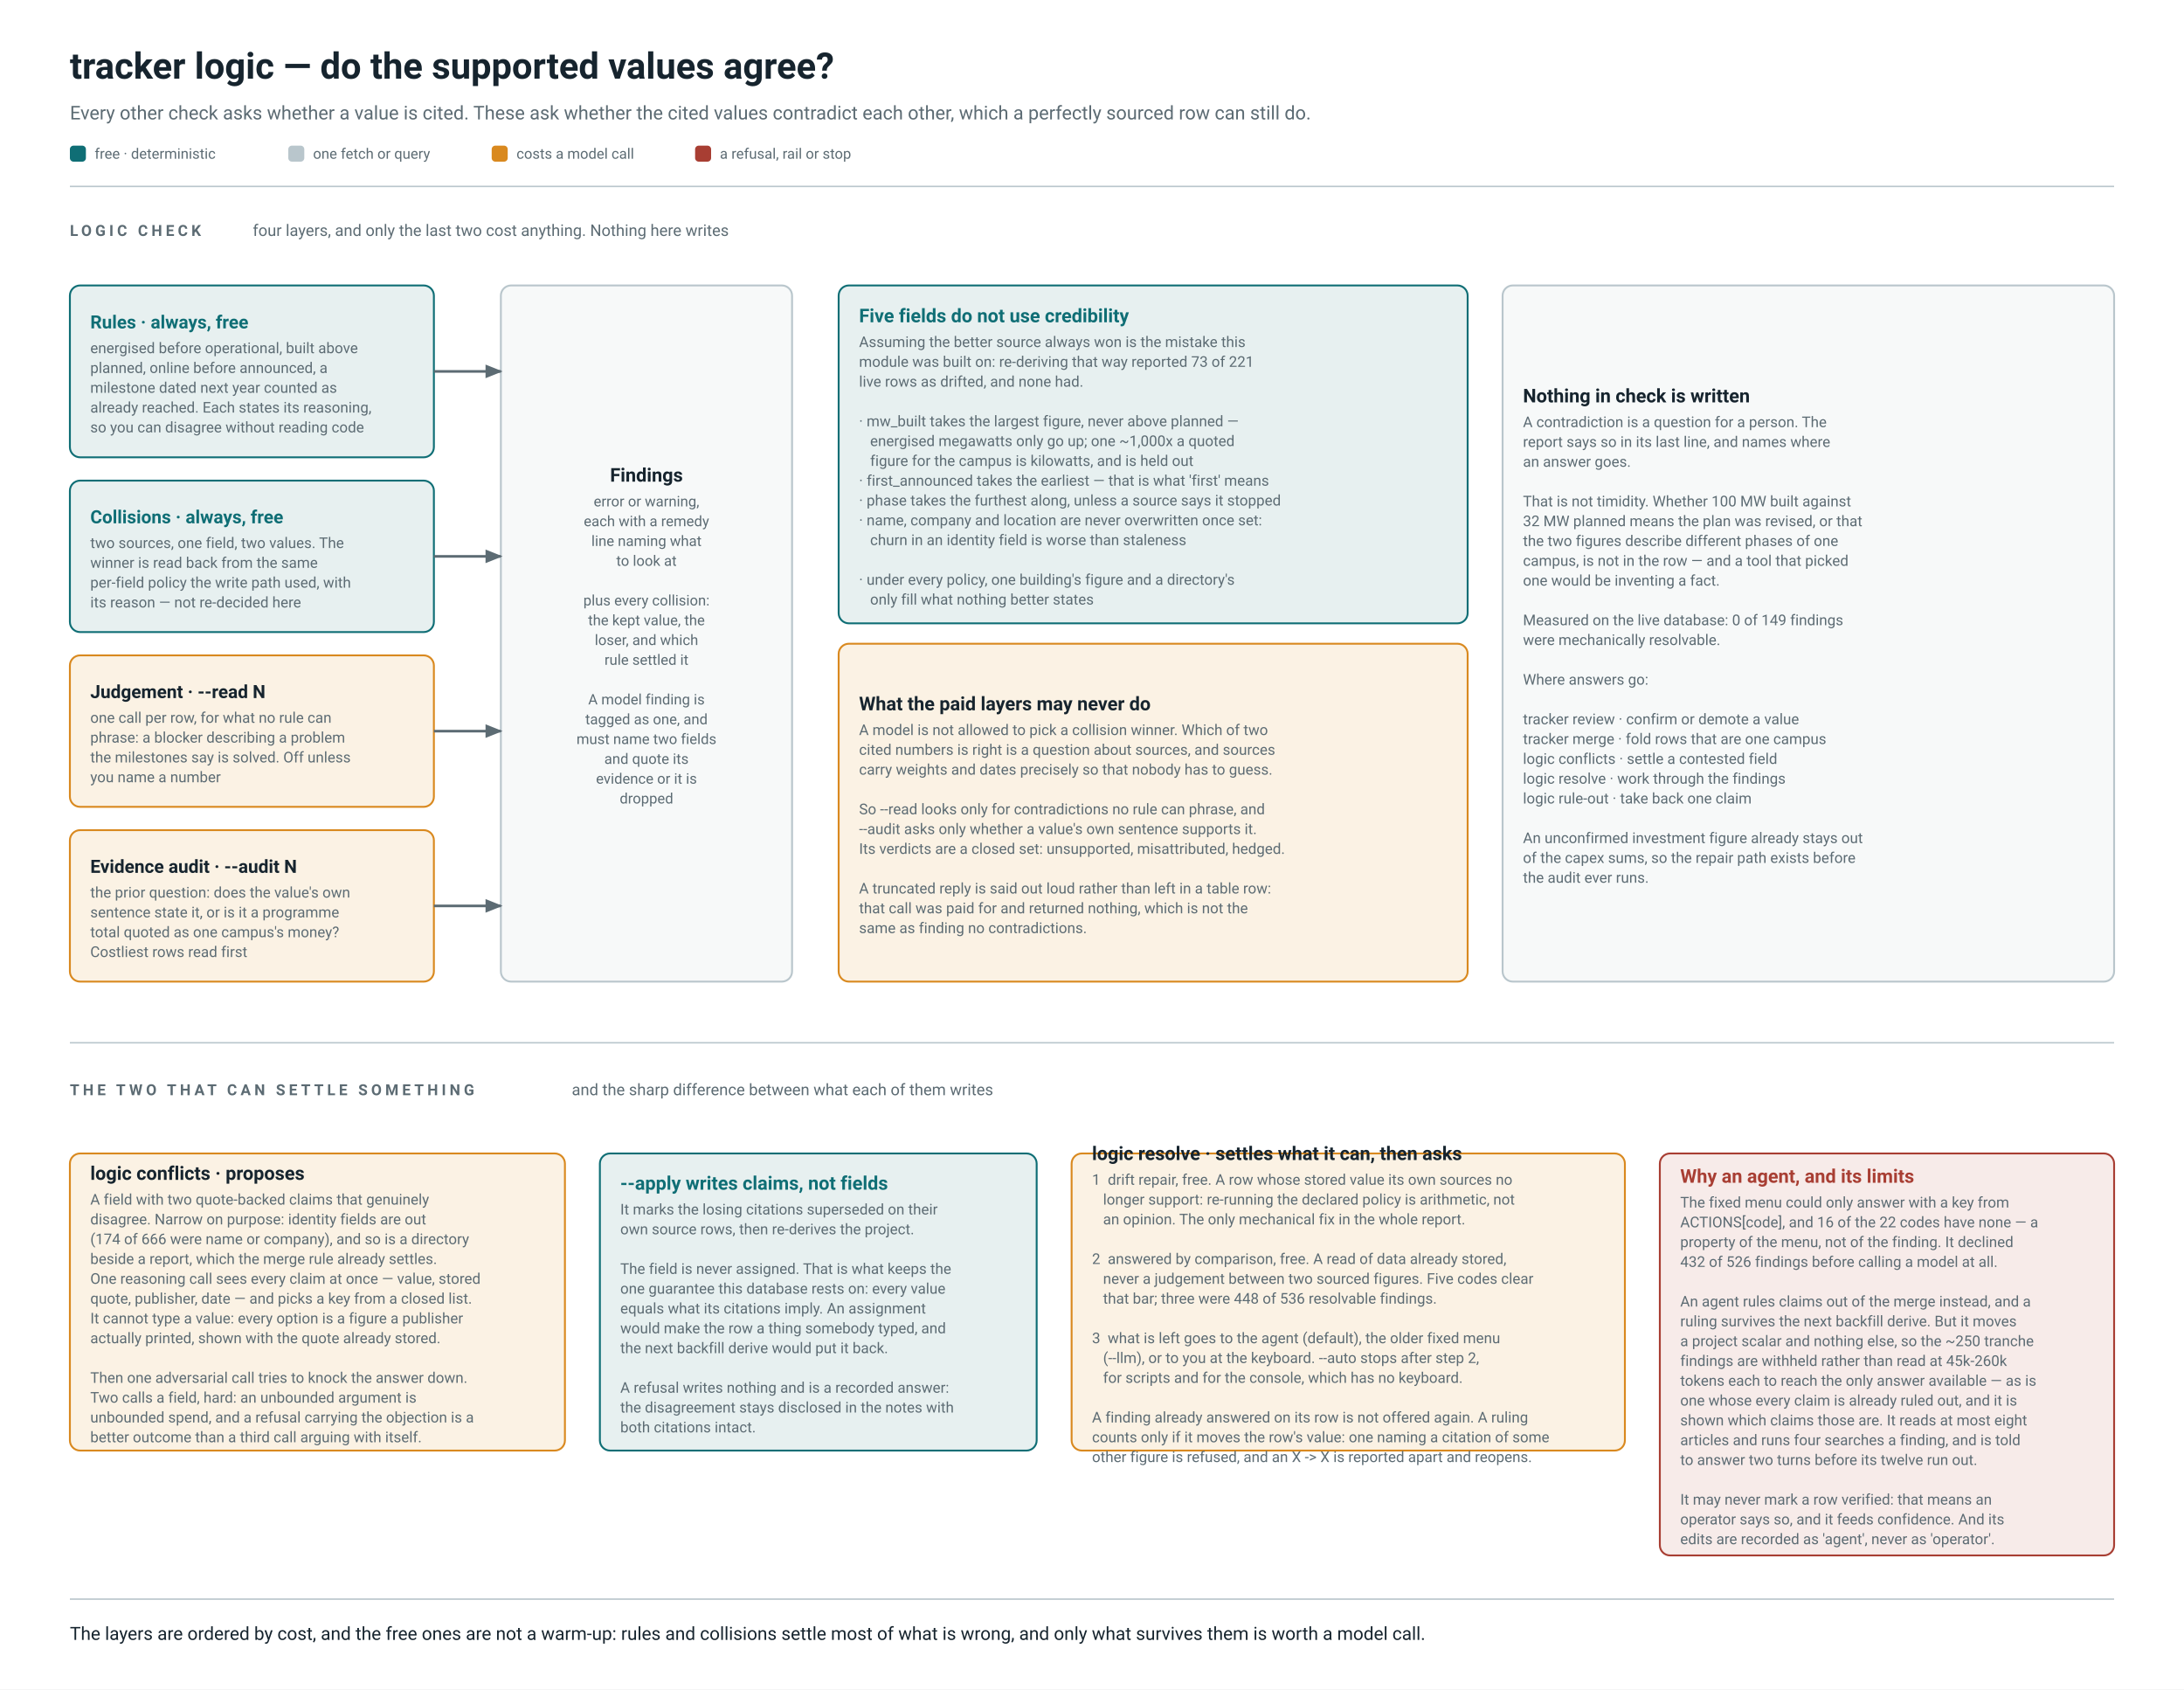
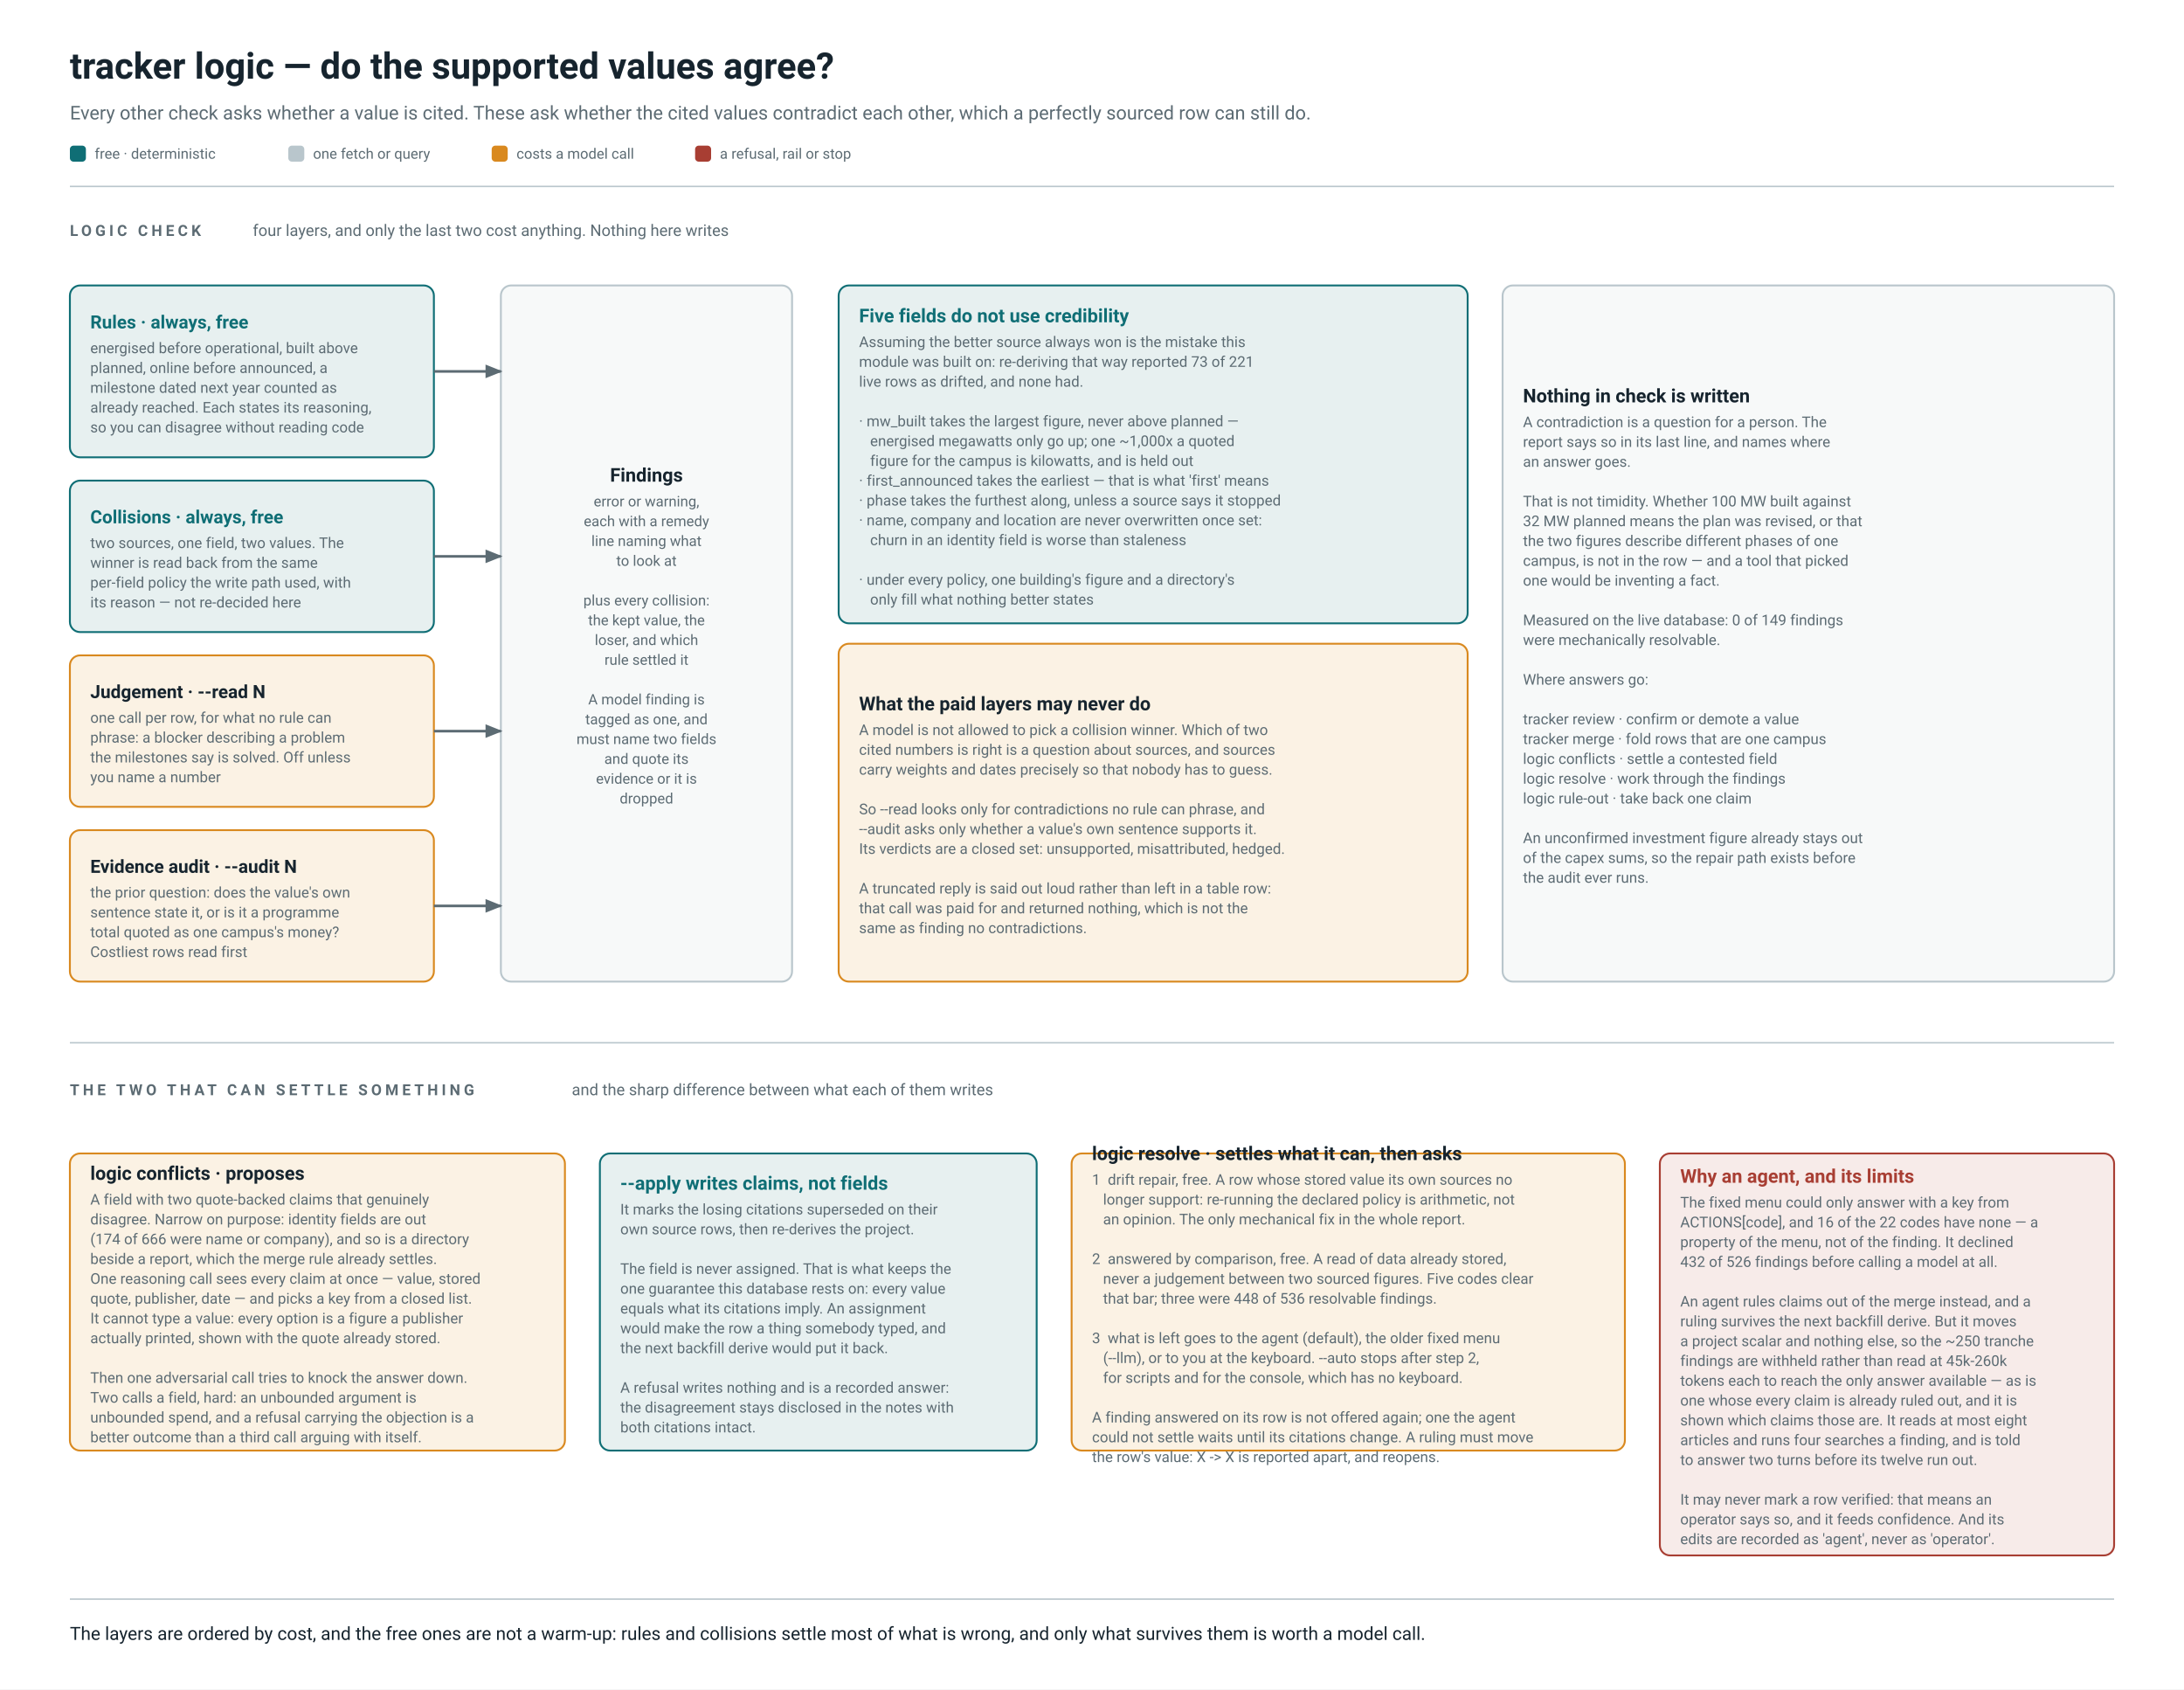
<svg xmlns="http://www.w3.org/2000/svg" width="1500" height="1160" viewBox="0 0 1500 1160" font-family="system-ui,-apple-system,'Segoe UI',Roboto,'Helvetica Neue','DejaVu Sans',Arial,sans-serif">
  <defs>
    <marker id="a5C6B73" viewBox="0 0 10 10" refX="9" refY="5" markerWidth="6.5" markerHeight="6.5" orient="auto-start-reverse">
      <path d="M 0 1 L 10 5 L 0 9 z" fill="#5C6B73" />
    </marker>
  </defs>
  <rect width="1500" height="1160" fill="#FFFFFF" />
  <g font-family="system-ui,-apple-system,'Segoe UI',Roboto,'Helvetica Neue','DejaVu Sans',Arial,sans-serif" xml:space="preserve">
    <text x="48.0" y="54.0" font-size="25" fill="#16242E" text-anchor="start" font-weight="700">tracker logic — do the supported values agree?</text>
    <text x="48.0" y="82.0" font-size="13" fill="#5C6B73" text-anchor="start">Every other check asks whether a value is cited. These ask whether the cited values contradict each other, which a perfectly sourced row can still do.</text>
    <rect x="48.0" y="100.0" width="11" height="11" rx="2.5" fill="#0F6E75" />
    <text x="65.0" y="109.0" font-size="10" fill="#5C6B73" text-anchor="start">free · deterministic</text>
    <rect x="198.0" y="100.0" width="11" height="11" rx="2.5" fill="#B9C6CC" />
    <text x="215.0" y="109.0" font-size="10" fill="#5C6B73" text-anchor="start">one fetch or query</text>
    <rect x="337.7" y="100.0" width="11" height="11" rx="2.5" fill="#D9891F" />
    <text x="354.7" y="109.0" font-size="10" fill="#5C6B73" text-anchor="start">costs a model call</text>
    <rect x="477.4" y="100.0" width="11" height="11" rx="2.5" fill="#A83E33" />
    <text x="494.4" y="109.0" font-size="10" fill="#5C6B73" text-anchor="start">a refusal, rail or stop</text>
    <line x1="48" y1="128" x2="1452" y2="128" stroke="#B9C6CC" stroke-width="1" />
    <text x="48.0" y="162.0" font-size="10.5" fill="#5C6B73" text-anchor="start" font-weight="700" letter-spacing="2.4">LOGIC CHECK</text>
    <text x="173.6" y="162.0" font-size="11" fill="#5C6B73" text-anchor="start">four layers, and only the last two cost anything. Nothing here writes</text>
    <rect x="48.0" y="196.0" width="250.0" height="118.0" rx="7" fill="#E7F0F0" stroke="#0F6E75" stroke-width="1.3" />
    <text x="62.0" y="225.5" font-size="12.5" fill="#0F6E75" text-anchor="left" font-weight="700">Rules · always, free</text>
    <text x="62.0" y="242.5" font-size="10.2" fill="#5C6B73" text-anchor="left">energised before operational, built above</text>
    <text x="62.0" y="256.1" font-size="10.2" fill="#5C6B73" text-anchor="left">planned, online before announced, a</text>
    <text x="62.0" y="269.7" font-size="10.2" fill="#5C6B73" text-anchor="left">milestone dated next year counted as</text>
    <text x="62.0" y="283.3" font-size="10.2" fill="#5C6B73" text-anchor="left">already reached. Each states its reasoning,</text>
    <text x="62.0" y="296.9" font-size="10.2" fill="#5C6B73" text-anchor="left">so you can disagree without reading code</text>
    <rect x="48.0" y="330.0" width="250.0" height="104.0" rx="7" fill="#E7F0F0" stroke="#0F6E75" stroke-width="1.3" />
    <text x="62.0" y="359.3" font-size="12.5" fill="#0F6E75" text-anchor="left" font-weight="700">Collisions · always, free</text>
    <text x="62.0" y="376.3" font-size="10.2" fill="#5C6B73" text-anchor="left">two sources, one field, two values. The</text>
    <text x="62.0" y="389.9" font-size="10.2" fill="#5C6B73" text-anchor="left">winner is read back from the same</text>
    <text x="62.0" y="403.5" font-size="10.2" fill="#5C6B73" text-anchor="left">per-field policy the write path used, with</text>
    <text x="62.0" y="417.1" font-size="10.2" fill="#5C6B73" text-anchor="left">its reason — not re-decided here</text>
    <rect x="48.0" y="450.0" width="250.0" height="104.0" rx="7" fill="#FBF2E4" stroke="#D9891F" stroke-width="1.3" />
    <text x="62.0" y="479.3" font-size="12.5" fill="#16242E" text-anchor="left" font-weight="700">Judgement · --read N</text>
    <text x="62.0" y="496.3" font-size="10.2" fill="#5C6B73" text-anchor="left">one call per row, for what no rule can</text>
    <text x="62.0" y="509.9" font-size="10.2" fill="#5C6B73" text-anchor="left">phrase: a blocker describing a problem</text>
    <text x="62.0" y="523.5" font-size="10.2" fill="#5C6B73" text-anchor="left">the milestones say is solved. Off unless</text>
    <text x="62.0" y="537.1" font-size="10.2" fill="#5C6B73" text-anchor="left">you name a number</text>
    <rect x="48.0" y="570.0" width="250.0" height="104.0" rx="7" fill="#FBF2E4" stroke="#D9891F" stroke-width="1.3" />
    <text x="62.0" y="599.3" font-size="12.5" fill="#16242E" text-anchor="left" font-weight="700">Evidence audit · --audit N</text>
    <text x="62.0" y="616.3" font-size="10.2" fill="#5C6B73" text-anchor="left">the prior question: does the value's own</text>
    <text x="62.0" y="629.9" font-size="10.2" fill="#5C6B73" text-anchor="left">sentence state it, or is it a programme</text>
    <text x="62.0" y="643.5" font-size="10.2" fill="#5C6B73" text-anchor="left">total quoted as one campus's money?</text>
    <text x="62.0" y="657.1" font-size="10.2" fill="#5C6B73" text-anchor="left">Costliest rows read first</text>
    <rect x="344.0" y="196.0" width="200.0" height="478.0" rx="7" fill="#F7F9F9" stroke="#B9C6CC" stroke-width="1.3" />
    <text x="444.0" y="330.7" font-size="13" fill="#16242E" text-anchor="middle" font-weight="700">Findings</text>
    <text x="444.0" y="347.7" font-size="10" fill="#5C6B73" text-anchor="middle">error or warning,</text>
    <text x="444.0" y="361.3" font-size="10" fill="#5C6B73" text-anchor="middle">each with a remedy</text>
    <text x="444.0" y="374.9" font-size="10" fill="#5C6B73" text-anchor="middle">line naming what</text>
    <text x="444.0" y="388.5" font-size="10" fill="#5C6B73" text-anchor="middle">to look at</text>
    <text x="444.0" y="402.1" font-size="10" fill="#5C6B73" text-anchor="middle" />
    <text x="444.0" y="415.7" font-size="10" fill="#5C6B73" text-anchor="middle">plus every collision:</text>
    <text x="444.0" y="429.3" font-size="10" fill="#5C6B73" text-anchor="middle">the kept value, the</text>
    <text x="444.0" y="442.9" font-size="10" fill="#5C6B73" text-anchor="middle">loser, and which</text>
    <text x="444.0" y="456.5" font-size="10" fill="#5C6B73" text-anchor="middle">rule settled it</text>
    <text x="444.0" y="470.1" font-size="10" fill="#5C6B73" text-anchor="middle" />
    <text x="444.0" y="483.7" font-size="10" fill="#5C6B73" text-anchor="middle">A model finding is</text>
    <text x="444.0" y="497.3" font-size="10" fill="#5C6B73" text-anchor="middle">tagged as one, and</text>
    <text x="444.0" y="510.9" font-size="10" fill="#5C6B73" text-anchor="middle">must name two fields</text>
    <text x="444.0" y="524.5" font-size="10" fill="#5C6B73" text-anchor="middle">and quote its</text>
    <text x="444.0" y="538.1" font-size="10" fill="#5C6B73" text-anchor="middle">evidence or it is</text>
    <text x="444.0" y="551.7" font-size="10" fill="#5C6B73" text-anchor="middle">dropped</text>
    <polyline points="298.0,255.0 344.0,255.0" fill="none" stroke="#5C6B73" stroke-width="1.8" stroke-linejoin="round" marker-end="url(#a5C6B73)" />
    <polyline points="298.0,382.0 344.0,382.0" fill="none" stroke="#5C6B73" stroke-width="1.8" stroke-linejoin="round" marker-end="url(#a5C6B73)" />
    <polyline points="298.0,502.0 344.0,502.0" fill="none" stroke="#5C6B73" stroke-width="1.8" stroke-linejoin="round" marker-end="url(#a5C6B73)" />
    <polyline points="298.0,622.0 344.0,622.0" fill="none" stroke="#5C6B73" stroke-width="1.8" stroke-linejoin="round" marker-end="url(#a5C6B73)" />
    <rect x="576.0" y="196.0" width="432.0" height="232.0" rx="7" fill="#E7F0F0" stroke="#0F6E75" stroke-width="1.3" />
    <text x="590.0" y="221.3" font-size="13" fill="#0F6E75" text-anchor="left" font-weight="700">Five fields do not use credibility</text>
    <text x="590.0" y="238.3" font-size="10.2" fill="#5C6B73" text-anchor="left">Assuming the better source always won is the mistake this</text>
    <text x="590.0" y="251.9" font-size="10.2" fill="#5C6B73" text-anchor="left">module was built on: re-deriving that way reported 73 of 221</text>
    <text x="590.0" y="265.5" font-size="10.2" fill="#5C6B73" text-anchor="left">live rows as drifted, and none had.</text>
    <text x="590.0" y="279.1" font-size="10.2" fill="#5C6B73" text-anchor="left" />
    <text x="590.0" y="292.7" font-size="10.2" fill="#5C6B73" text-anchor="left">· mw_built takes the largest figure, never above planned —</text>
    <text x="590.0" y="306.3" font-size="10.2" fill="#5C6B73" text-anchor="left">   energised megawatts only go up; one ~1,000x a quoted</text>
    <text x="590.0" y="319.9" font-size="10.2" fill="#5C6B73" text-anchor="left">   figure for the campus is kilowatts, and is held out</text>
    <text x="590.0" y="333.5" font-size="10.2" fill="#5C6B73" text-anchor="left">· first_announced takes the earliest — that is what 'first' means</text>
    <text x="590.0" y="347.1" font-size="10.2" fill="#5C6B73" text-anchor="left">· phase takes the furthest along, unless a source says it stopped</text>
    <text x="590.0" y="360.7" font-size="10.2" fill="#5C6B73" text-anchor="left">· name, company and location are never overwritten once set:</text>
    <text x="590.0" y="374.3" font-size="10.2" fill="#5C6B73" text-anchor="left">   churn in an identity field is worse than staleness</text>
    <text x="590.0" y="387.9" font-size="10.2" fill="#5C6B73" text-anchor="left" />
    <text x="590.0" y="401.5" font-size="10.2" fill="#5C6B73" text-anchor="left">· under every policy, one building's figure and a directory's</text>
    <text x="590.0" y="415.1" font-size="10.2" fill="#5C6B73" text-anchor="left">   only fill what nothing better states</text>
    <rect x="576.0" y="442.0" width="432.0" height="232.0" rx="7" fill="#FBF2E4" stroke="#D9891F" stroke-width="1.3" />
    <text x="590.0" y="487.7" font-size="13" fill="#16242E" text-anchor="left" font-weight="700">What the paid layers may never do</text>
    <text x="590.0" y="504.7" font-size="10.2" fill="#5C6B73" text-anchor="left">A model is not allowed to pick a collision winner. Which of two</text>
    <text x="590.0" y="518.3" font-size="10.2" fill="#5C6B73" text-anchor="left">cited numbers is right is a question about sources, and sources</text>
    <text x="590.0" y="531.9" font-size="10.2" fill="#5C6B73" text-anchor="left">carry weights and dates precisely so that nobody has to guess.</text>
    <text x="590.0" y="545.5" font-size="10.2" fill="#5C6B73" text-anchor="left" />
    <text x="590.0" y="559.1" font-size="10.2" fill="#5C6B73" text-anchor="left">So --read looks only for contradictions no rule can phrase, and</text>
    <text x="590.0" y="572.7" font-size="10.2" fill="#5C6B73" text-anchor="left">--audit asks only whether a value's own sentence supports it.</text>
    <text x="590.0" y="586.3" font-size="10.2" fill="#5C6B73" text-anchor="left">Its verdicts are a closed set: unsupported, misattributed, hedged.</text>
    <text x="590.0" y="599.9" font-size="10.2" fill="#5C6B73" text-anchor="left" />
    <text x="590.0" y="613.5" font-size="10.2" fill="#5C6B73" text-anchor="left">A truncated reply is said out loud rather than left in a table row:</text>
    <text x="590.0" y="627.1" font-size="10.2" fill="#5C6B73" text-anchor="left">that call was paid for and returned nothing, which is not the</text>
    <text x="590.0" y="640.7" font-size="10.2" fill="#5C6B73" text-anchor="left">same as finding no contradictions.</text>
    <rect x="1032.0" y="196.0" width="420.0" height="478.0" rx="7" fill="#F7F9F9" stroke="#B9C6CC" stroke-width="1.3" />
    <text x="1046.0" y="276.3" font-size="13" fill="#16242E" text-anchor="left" font-weight="700">Nothing in check is written</text>
    <text x="1046.0" y="293.3" font-size="10.2" fill="#5C6B73" text-anchor="left">A contradiction is a question for a person. The</text>
    <text x="1046.0" y="306.9" font-size="10.2" fill="#5C6B73" text-anchor="left">report says so in its last line, and names where</text>
    <text x="1046.0" y="320.5" font-size="10.2" fill="#5C6B73" text-anchor="left">an answer goes.</text>
    <text x="1046.0" y="334.1" font-size="10.2" fill="#5C6B73" text-anchor="left" />
    <text x="1046.0" y="347.7" font-size="10.2" fill="#5C6B73" text-anchor="left">That is not timidity. Whether 100 MW built against</text>
    <text x="1046.0" y="361.3" font-size="10.2" fill="#5C6B73" text-anchor="left">32 MW planned means the plan was revised, or that</text>
    <text x="1046.0" y="374.9" font-size="10.2" fill="#5C6B73" text-anchor="left">the two figures describe different phases of one</text>
    <text x="1046.0" y="388.5" font-size="10.2" fill="#5C6B73" text-anchor="left">campus, is not in the row — and a tool that picked</text>
    <text x="1046.0" y="402.1" font-size="10.2" fill="#5C6B73" text-anchor="left">one would be inventing a fact.</text>
    <text x="1046.0" y="415.7" font-size="10.2" fill="#5C6B73" text-anchor="left" />
    <text x="1046.0" y="429.3" font-size="10.2" fill="#5C6B73" text-anchor="left">Measured on the live database: 0 of 149 findings</text>
    <text x="1046.0" y="442.9" font-size="10.2" fill="#5C6B73" text-anchor="left">were mechanically resolvable.</text>
    <text x="1046.0" y="456.5" font-size="10.2" fill="#5C6B73" text-anchor="left" />
    <text x="1046.0" y="470.1" font-size="10.2" fill="#5C6B73" text-anchor="left">Where answers go:</text>
    <text x="1046.0" y="483.7" font-size="10.2" fill="#5C6B73" text-anchor="left" />
    <text x="1046.0" y="497.3" font-size="10.2" fill="#5C6B73" text-anchor="left">tracker review · confirm or demote a value</text>
    <text x="1046.0" y="510.9" font-size="10.2" fill="#5C6B73" text-anchor="left">tracker merge · fold rows that are one campus</text>
    <text x="1046.0" y="524.5" font-size="10.2" fill="#5C6B73" text-anchor="left">logic conflicts · settle a contested field</text>
    <text x="1046.0" y="538.1" font-size="10.2" fill="#5C6B73" text-anchor="left">logic resolve · work through the findings</text>
    <text x="1046.0" y="551.7" font-size="10.2" fill="#5C6B73" text-anchor="left">logic rule-out · take back one claim</text>
    <text x="1046.0" y="565.3" font-size="10.2" fill="#5C6B73" text-anchor="left" />
    <text x="1046.0" y="578.9" font-size="10.2" fill="#5C6B73" text-anchor="left">An unconfirmed investment figure already stays out</text>
    <text x="1046.0" y="592.5" font-size="10.2" fill="#5C6B73" text-anchor="left">of the capex sums, so the repair path exists before</text>
    <text x="1046.0" y="606.1" font-size="10.2" fill="#5C6B73" text-anchor="left">the audit ever runs.</text>
    <line x1="48" y1="716" x2="1452" y2="716" stroke="#B9C6CC" stroke-width="1" />
    <text x="48.0" y="752.0" font-size="10.5" fill="#5C6B73" text-anchor="start" font-weight="700" letter-spacing="2.4">THE TWO THAT CAN SETTLE SOMETHING</text>
    <text x="392.7" y="752.0" font-size="11" fill="#5C6B73" text-anchor="start">and the sharp difference between what each of them writes</text>
    <rect x="48.0" y="792.0" width="340.0" height="204.0" rx="7" fill="#FBF2E4" stroke="#D9891F" stroke-width="1.3" />
    <text x="62.0" y="810.1" font-size="13" fill="#16242E" text-anchor="left" font-weight="700">logic conflicts · proposes</text>
    <text x="62.0" y="827.1" font-size="10.2" fill="#5C6B73" text-anchor="left">A field with two quote-backed claims that genuinely</text>
    <text x="62.0" y="840.7" font-size="10.2" fill="#5C6B73" text-anchor="left">disagree. Narrow on purpose: identity fields are out</text>
    <text x="62.0" y="854.3" font-size="10.2" fill="#5C6B73" text-anchor="left">(174 of 666 were name or company), and so is a directory</text>
    <text x="62.0" y="867.9" font-size="10.2" fill="#5C6B73" text-anchor="left">beside a report, which the merge rule already settles.</text>
    <text x="62.0" y="881.5" font-size="10.2" fill="#5C6B73" text-anchor="left">One reasoning call sees every claim at once — value, stored</text>
    <text x="62.0" y="895.1" font-size="10.2" fill="#5C6B73" text-anchor="left">quote, publisher, date — and picks a key from a closed list.</text>
    <text x="62.0" y="908.7" font-size="10.2" fill="#5C6B73" text-anchor="left">It cannot type a value: every option is a figure a publisher</text>
    <text x="62.0" y="922.3" font-size="10.2" fill="#5C6B73" text-anchor="left">actually printed, shown with the quote already stored.</text>
    <text x="62.0" y="935.9" font-size="10.2" fill="#5C6B73" text-anchor="left" />
    <text x="62.0" y="949.5" font-size="10.2" fill="#5C6B73" text-anchor="left">Then one adversarial call tries to knock the answer down.</text>
    <text x="62.0" y="963.1" font-size="10.2" fill="#5C6B73" text-anchor="left">Two calls a field, hard: an unbounded argument is</text>
    <text x="62.0" y="976.7" font-size="10.2" fill="#5C6B73" text-anchor="left">unbounded spend, and a refusal carrying the objection is a</text>
    <text x="62.0" y="990.3" font-size="10.2" fill="#5C6B73" text-anchor="left">better outcome than a third call arguing with itself.</text>
    <rect x="412.0" y="792.0" width="300.0" height="204.0" rx="7" fill="#E7F0F0" stroke="#0F6E75" stroke-width="1.3" />
    <text x="426.0" y="816.9" font-size="13" fill="#0F6E75" text-anchor="left" font-weight="700">--apply writes claims, not fields</text>
    <text x="426.0" y="833.9" font-size="10.2" fill="#5C6B73" text-anchor="left">It marks the losing citations superseded on their</text>
    <text x="426.0" y="847.5" font-size="10.2" fill="#5C6B73" text-anchor="left">own source rows, then re-derives the project.</text>
    <text x="426.0" y="861.1" font-size="10.2" fill="#5C6B73" text-anchor="left" />
    <text x="426.0" y="874.7" font-size="10.2" fill="#5C6B73" text-anchor="left">The field is never assigned. That is what keeps the</text>
    <text x="426.0" y="888.3" font-size="10.2" fill="#5C6B73" text-anchor="left">one guarantee this database rests on: every value</text>
    <text x="426.0" y="901.9" font-size="10.2" fill="#5C6B73" text-anchor="left">equals what its citations imply. An assignment</text>
    <text x="426.0" y="915.5" font-size="10.2" fill="#5C6B73" text-anchor="left">would make the row a thing somebody typed, and</text>
    <text x="426.0" y="929.1" font-size="10.2" fill="#5C6B73" text-anchor="left">the next backfill derive would put it back.</text>
    <text x="426.0" y="942.7" font-size="10.2" fill="#5C6B73" text-anchor="left" />
    <text x="426.0" y="956.3" font-size="10.2" fill="#5C6B73" text-anchor="left">A refusal writes nothing and is a recorded answer:</text>
    <text x="426.0" y="969.9" font-size="10.2" fill="#5C6B73" text-anchor="left">the disagreement stays disclosed in the notes with</text>
    <text x="426.0" y="983.5" font-size="10.2" fill="#5C6B73" text-anchor="left">both citations intact.</text>
    <rect x="736.0" y="792.0" width="380.0" height="204.0" rx="7" fill="#FBF2E4" stroke="#D9891F" stroke-width="1.3" />
    <text x="750.0" y="796.5" font-size="13" fill="#16242E" text-anchor="left" font-weight="700">logic resolve · settles what it can, then asks</text>
    <text x="750.0" y="813.5" font-size="10.2" fill="#5C6B73" text-anchor="left">1  drift repair, free. A row whose stored value its own sources no</text>
    <text x="750.0" y="827.1" font-size="10.2" fill="#5C6B73" text-anchor="left">   longer support: re-running the declared policy is arithmetic, not</text>
    <text x="750.0" y="840.7" font-size="10.2" fill="#5C6B73" text-anchor="left">   an opinion. The only mechanical fix in the whole report.</text>
    <text x="750.0" y="854.3" font-size="10.2" fill="#5C6B73" text-anchor="left" />
    <text x="750.0" y="867.9" font-size="10.2" fill="#5C6B73" text-anchor="left">2  answered by comparison, free. A read of data already stored,</text>
    <text x="750.0" y="881.5" font-size="10.2" fill="#5C6B73" text-anchor="left">   never a judgement between two sourced figures. Five codes clear</text>
    <text x="750.0" y="895.1" font-size="10.2" fill="#5C6B73" text-anchor="left">   that bar; three were 448 of 536 resolvable findings.</text>
    <text x="750.0" y="908.7" font-size="10.2" fill="#5C6B73" text-anchor="left" />
    <text x="750.0" y="922.3" font-size="10.2" fill="#5C6B73" text-anchor="left">3  what is left goes to the agent (default), the older fixed menu</text>
    <text x="750.0" y="935.9" font-size="10.2" fill="#5C6B73" text-anchor="left">   (--llm), or to you at the keyboard. --auto stops after step 2,</text>
    <text x="750.0" y="949.5" font-size="10.2" fill="#5C6B73" text-anchor="left">   for scripts and for the console, which has no keyboard.</text>
    <text x="750.0" y="963.1" font-size="10.2" fill="#5C6B73" text-anchor="left" />
-     <text x="750.0" y="976.7" font-size="10.2" fill="#5C6B73" text-anchor="left">A finding already answered on its row is not offered again. A ruling</text>
-     <text x="750.0" y="990.3" font-size="10.2" fill="#5C6B73" text-anchor="left">counts only if it moves the row's value: one naming a citation of some</text>
-     <text x="750.0" y="1003.9" font-size="10.2" fill="#5C6B73" text-anchor="left">other figure is refused, and an X -&gt; X is reported apart and reopens.</text>
+     <text x="750.0" y="976.7" font-size="10.2" fill="#5C6B73" text-anchor="left">A finding answered on its row is not offered again; one the agent</text>
+     <text x="750.0" y="990.3" font-size="10.2" fill="#5C6B73" text-anchor="left">could not settle waits until its citations change. A ruling must move</text>
+     <text x="750.0" y="1003.9" font-size="10.2" fill="#5C6B73" text-anchor="left">the row's value: X -&gt; X is reported apart, and reopens.</text>
    <rect x="1140.0" y="792.0" width="312.0" height="276.0" rx="7" fill="#F7EBE9" stroke="#A83E33" stroke-width="1.3" />
    <text x="1154.0" y="812.1" font-size="13" fill="#A83E33" text-anchor="left" font-weight="700">Why an agent, and its limits</text>
    <text x="1154.0" y="829.1" font-size="10.2" fill="#5C6B73" text-anchor="left">The fixed menu could only answer with a key from</text>
    <text x="1154.0" y="842.7" font-size="10.2" fill="#5C6B73" text-anchor="left">ACTIONS[code], and 16 of the 22 codes have none — a</text>
    <text x="1154.0" y="856.3" font-size="10.2" fill="#5C6B73" text-anchor="left">property of the menu, not of the finding. It declined</text>
    <text x="1154.0" y="869.9" font-size="10.2" fill="#5C6B73" text-anchor="left">432 of 526 findings before calling a model at all.</text>
    <text x="1154.0" y="883.5" font-size="10.2" fill="#5C6B73" text-anchor="left" />
    <text x="1154.0" y="897.1" font-size="10.2" fill="#5C6B73" text-anchor="left">An agent rules claims out of the merge instead, and a</text>
    <text x="1154.0" y="910.7" font-size="10.2" fill="#5C6B73" text-anchor="left">ruling survives the next backfill derive. But it moves</text>
    <text x="1154.0" y="924.3" font-size="10.2" fill="#5C6B73" text-anchor="left">a project scalar and nothing else, so the ~250 tranche</text>
    <text x="1154.0" y="937.9" font-size="10.2" fill="#5C6B73" text-anchor="left">findings are withheld rather than read at 45k-260k</text>
    <text x="1154.0" y="951.5" font-size="10.2" fill="#5C6B73" text-anchor="left">tokens each to reach the only answer available — as is</text>
    <text x="1154.0" y="965.1" font-size="10.2" fill="#5C6B73" text-anchor="left">one whose every claim is already ruled out, and it is</text>
    <text x="1154.0" y="978.7" font-size="10.2" fill="#5C6B73" text-anchor="left">shown which claims those are. It reads at most eight</text>
    <text x="1154.0" y="992.3" font-size="10.2" fill="#5C6B73" text-anchor="left">articles and runs four searches a finding, and is told</text>
    <text x="1154.0" y="1005.9" font-size="10.2" fill="#5C6B73" text-anchor="left">to answer two turns before its twelve run out.</text>
    <text x="1154.0" y="1019.5" font-size="10.2" fill="#5C6B73" text-anchor="left" />
    <text x="1154.0" y="1033.1" font-size="10.2" fill="#5C6B73" text-anchor="left">It may never mark a row verified: that means an</text>
    <text x="1154.0" y="1046.7" font-size="10.2" fill="#5C6B73" text-anchor="left">operator says so, and it feeds confidence. And its</text>
    <text x="1154.0" y="1060.3" font-size="10.2" fill="#5C6B73" text-anchor="left">edits are recorded as 'agent', never as 'operator'.</text>
    <line x1="48" y1="1098" x2="1452" y2="1098" stroke="#B9C6CC" stroke-width="1" />
    <text x="48.0" y="1126.0" font-size="12.5" fill="#16242E" text-anchor="start">The layers are ordered by cost, and the free ones are not a warm-up: rules and collisions settle most of what is wrong, and only what survives them is worth a model call.</text>
  </g>
</svg>
